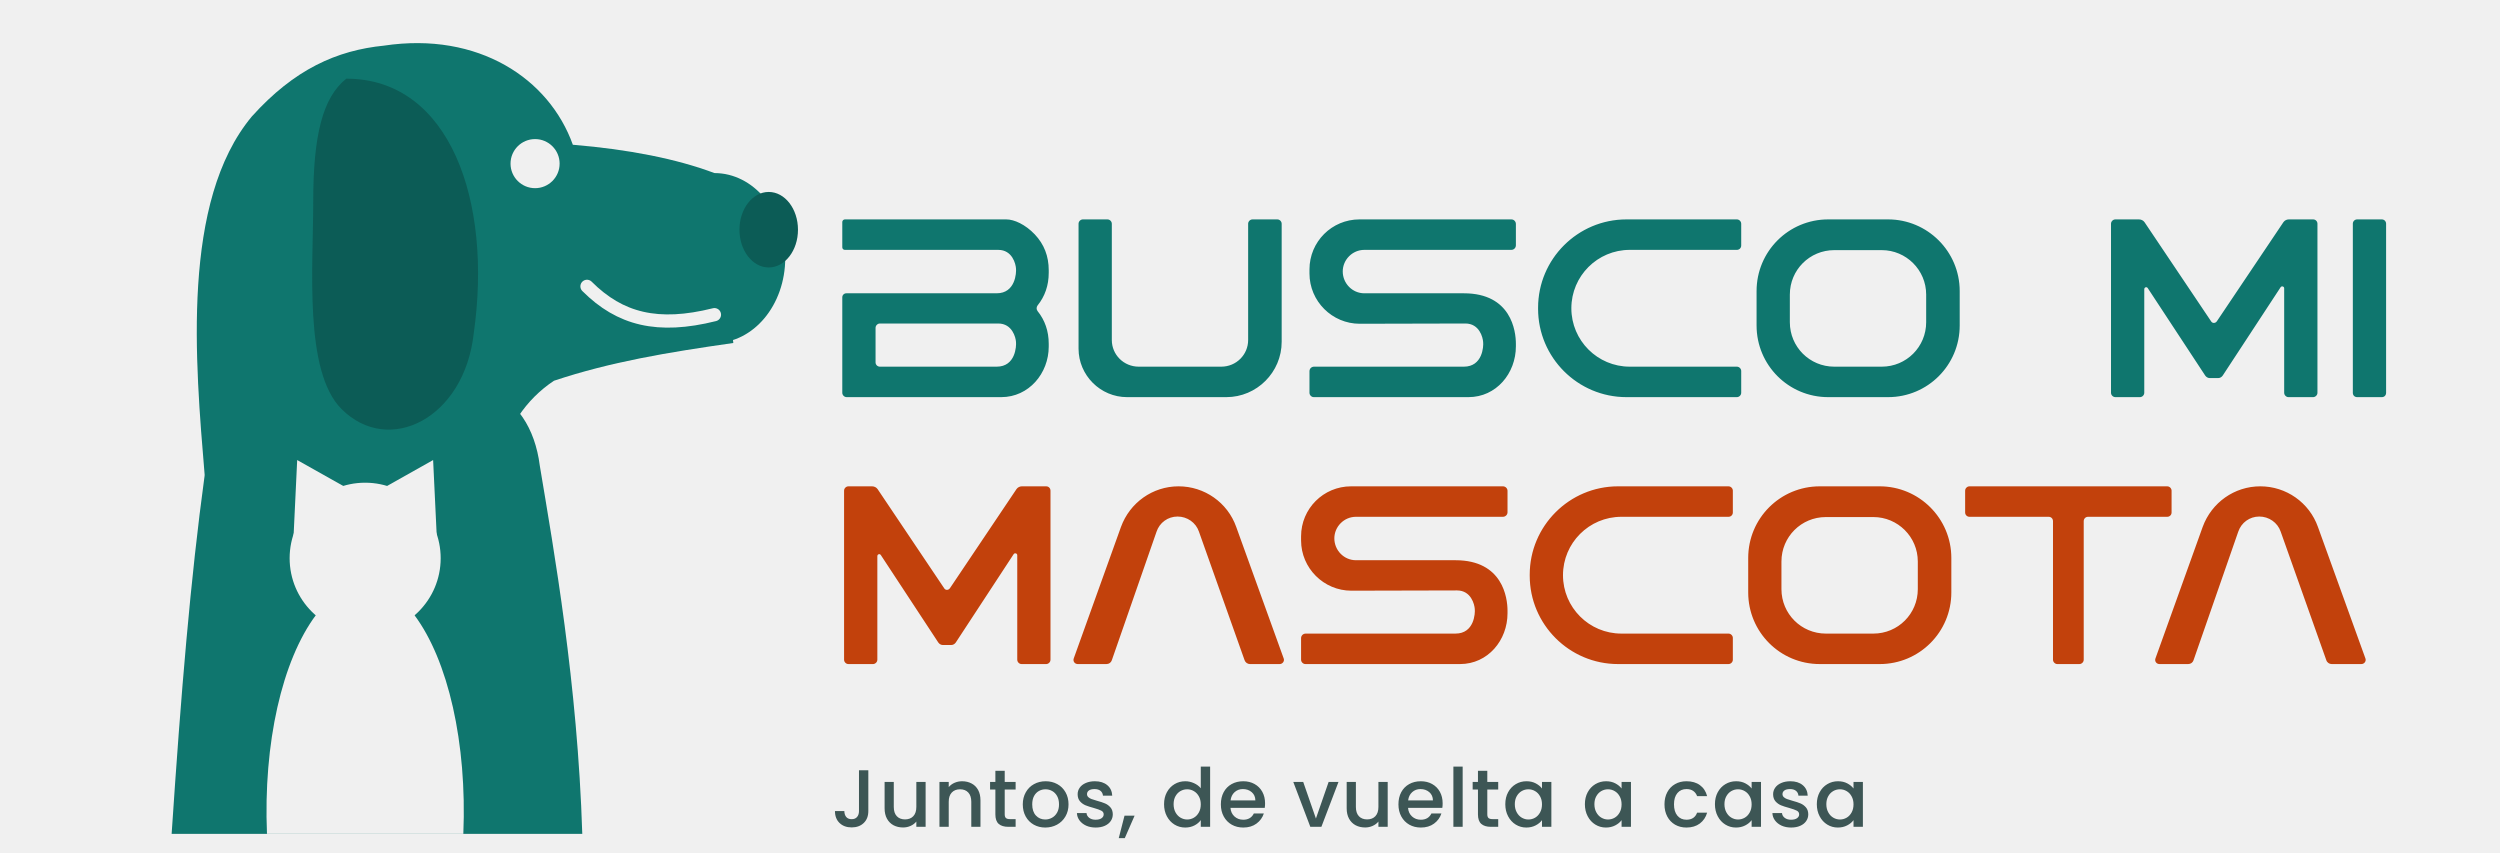
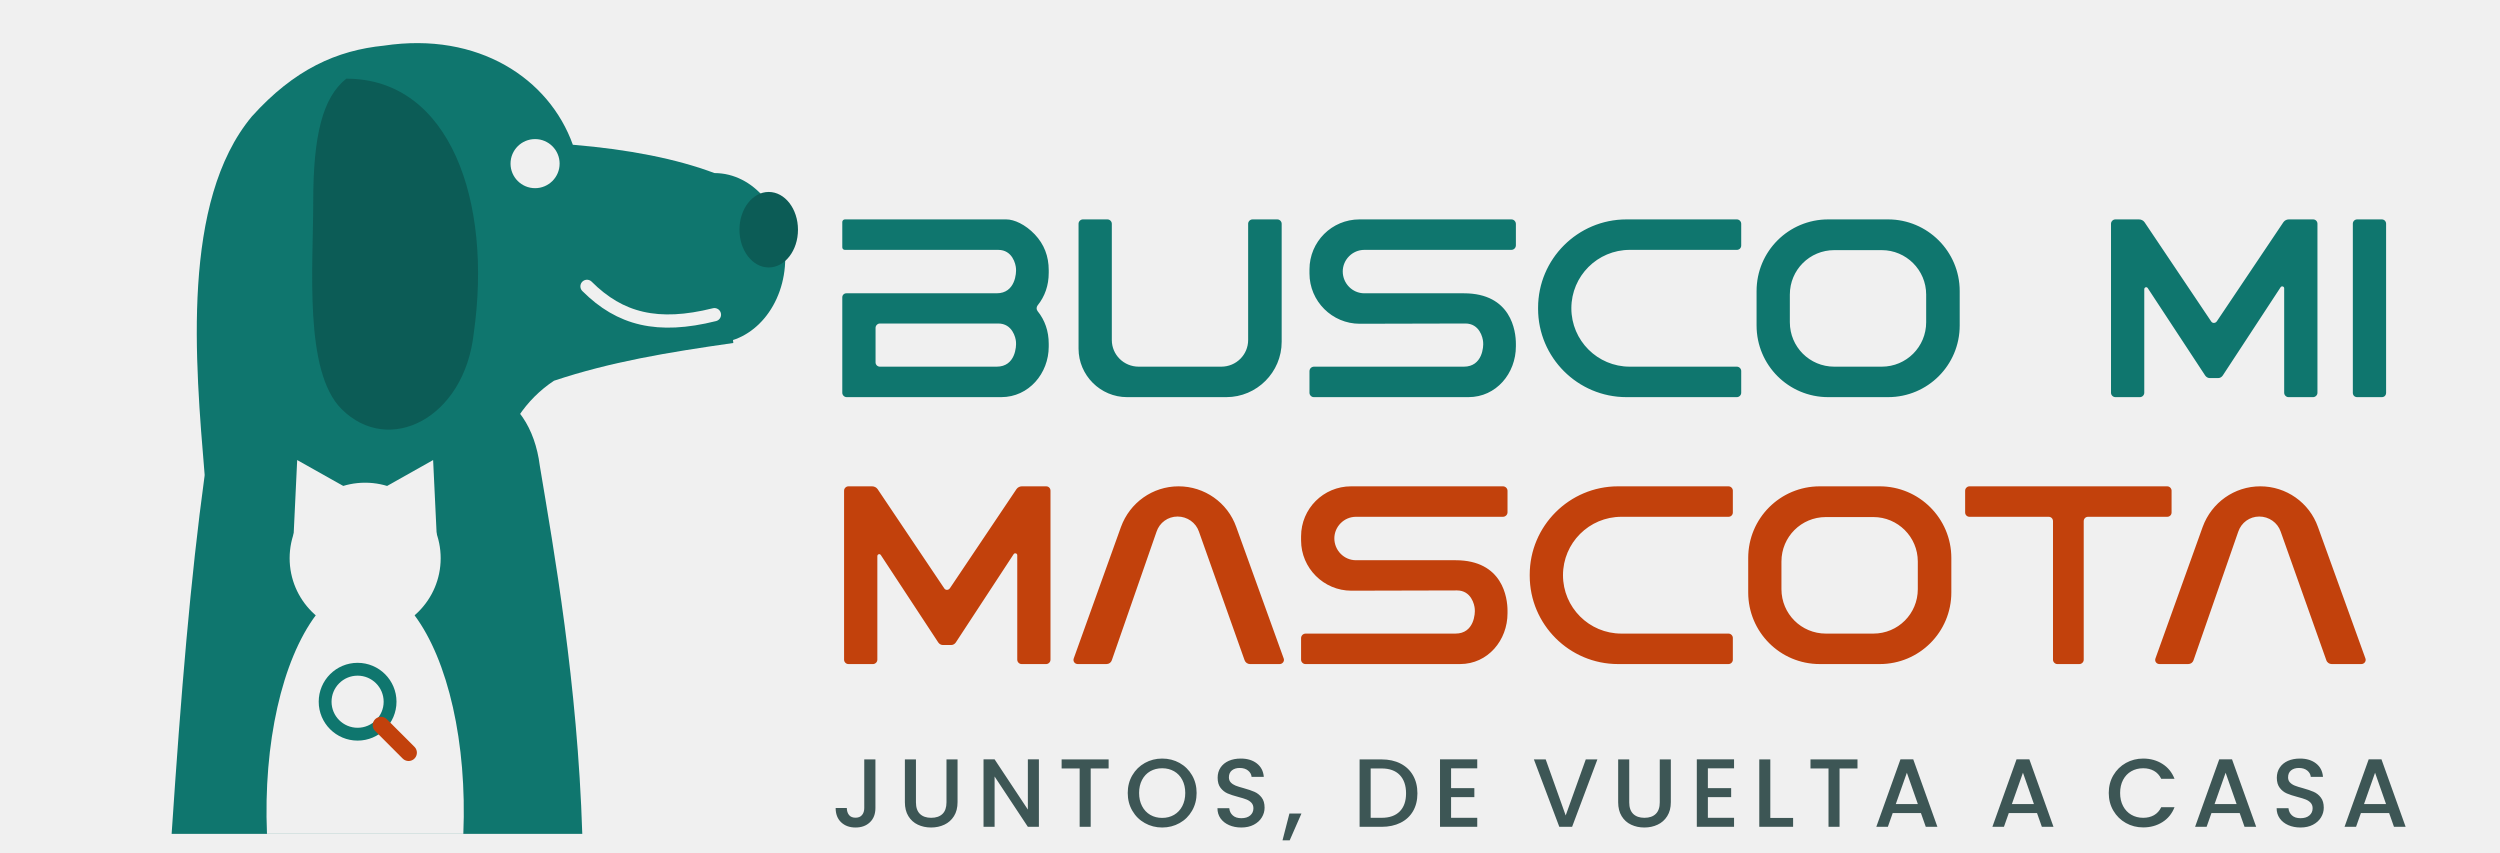
<svg xmlns="http://www.w3.org/2000/svg" viewBox="0 0 768 262" width="768" height="262" role="img" aria-label="Busco mi mascota. Juntos, de vuelta a casa">
  <g transform="translate(-6 0) scale(2.416667)">
    <defs>
      <mask id="k0" maskUnits="userSpaceOnUse" x="-20" y="-20" width="260" height="360">
        <rect x="-20" y="-20" width="260" height="360" fill="#fff" />
        <circle cx="130" cy="58" r="5.2" fill="#000" />
        <path d="M168 90 C156 93 148 91 141 84" fill="none" stroke="#000" stroke-width="2.8" stroke-linecap="round" />
        <g transform="translate(94 200) scale(.8) translate(-30 -100)">
          <g fill="#000">
            <circle cx="30" cy="27" r="20" />
            <path d="M11 22 L12 1 L28 10 Z" />
            <path d="M49 22 L48 1 L32 10 Z" />
            <path d="M17 42 C8 54 3 76 4 100 L56 100 C57 76 52 54 43 42 Z" />
          </g>
        </g>
      </mask>
    </defs>
    <g transform="translate(-7.5 -14) scale(.6)">
      <g mask="url(#k0)">
        <g fill="#0f766e">
          <path d="M60 124 C58 100 55 66 70 48 C79 38 88 34 98 33 C118 30 133 40 138 54 C150 55 160 57 168 60 L172 96 C158 98 146 100 134 104 C128 108 124 114 122 122 L100 134 Z" />
          <ellipse cx="168" cy="78" rx="15" ry="18" />
          <path d="M60 124 C57 146 55 170 53 200 L140 200 C139 168 134 140 131 122 C130 114 126 108 120 106 L100 96 Z" />
          <ellipse cx="179.5" cy="72" rx="6.2" ry="8" fill="#0c5c56" />
          <path fill="#0c5c56" d="M90 40 C112 40 121 66 117 94 C115 112 99 120 89 110 C81 102 83 80 83 66 C83 52 85 44 90 40 Z" />
        </g>
      </g>
+       <g transform="translate(94 200) scale(.8) translate(-30 -100)">
+         <circle cx="28" cy="65" r="8.6" fill="none" stroke="#0f766e" stroke-width="3.4" />
+         <line x1="34.2" y1="71.2" x2="41.5" y2="78.5" stroke="#c2410c" stroke-width="4.4" stroke-linecap="round" />
+       </g>
    </g>
  </g>
  <path fill="#0f766e" d="M322.17 83.78L322.17 83C322.17 78.71 320.76 75.04 317.88 72C314.99 68.96 311.56 67.4 309.14 67.4L259.53 67.4C259.14 67.4 258.75 67.79 258.75 68.18L258.75 75.98C258.75 76.45 259.14 76.76 259.53 76.76L306.65 76.76C311.01 76.76 312.03 81.13 312.11 82.45C312.26 83.78 311.95 90.1 306.18 90.1L260 90.1C259.3 90.1 258.75 90.64 258.75 91.35L258.75 120.67C258.75 121.38 259.38 122 260.08 122L307.58 122C316.08 122 322.17 114.67 322.17 106.48L322.17 105.62C322.17 101.72 321 98.37 318.74 95.56C318.35 95.01 318.35 94.39 318.74 93.84C321 91.03 322.17 87.68 322.17 83.78M306.18 112.64L270.3 112.64C269.6 112.64 268.97 112.09 268.97 111.31L268.97 100.71C268.97 100 269.6 99.38 270.3 99.38L306.65 99.38C311.01 99.38 312.03 103.75 312.11 105C312.26 106.4 311.95 112.64 306.18 112.64M392.4 67.4L384.76 67.4C384.06 67.4 383.43 68.02 383.43 68.73L383.43 104.45C383.43 108.97 379.77 112.64 375.17 112.64L349.82 112.64C345.21 112.64 341.55 108.97 341.55 104.45L341.55 68.73C341.55 68.02 340.92 67.4 340.22 67.4L332.66 67.4C331.95 67.4 331.33 68.02 331.33 68.73L331.33 107.1C331.33 115.29 338.04 122 346.23 122L376.73 122C386.09 122 393.73 114.36 393.73 105L393.73 68.73C393.73 68.02 393.11 67.4 392.4 67.4M419.12 90.1C415.45 90.1 412.49 87.06 412.49 83.39C412.49 79.8 415.45 76.76 419.12 76.76L464.28 76.76C465.06 76.76 465.68 76.14 465.68 75.36L465.68 68.8C465.68 68.02 465.06 67.4 464.28 67.4L417.63 67.4C409.13 67.4 402.27 74.26 402.27 82.77L402.27 84.01C402.27 92.52 409.21 99.46 417.71 99.46L450.16 99.38C454.53 99.38 455.54 103.75 455.62 105.07C455.78 106.4 455.46 112.64 449.69 112.64L403.67 112.64C402.89 112.64 402.27 113.26 402.27 114.04L402.27 120.67C402.27 121.38 402.89 122 403.59 122L451.1 122C459.68 122 465.68 114.67 465.68 106.4L465.68 105.62C465.68 101.72 464.28 90.1 449.69 90.1M500.66 76.76L533.58 76.76C534.28 76.76 534.9 76.21 534.9 75.43L534.9 68.73C534.9 68.02 534.28 67.4 533.58 67.4L499.65 67.4C484.67 67.4 472.5 79.57 472.5 94.54L472.5 94.86C472.5 109.83 484.67 122 499.65 122L533.58 122C534.28 122 534.9 121.38 534.9 120.67L534.9 113.97C534.9 113.26 534.28 112.64 533.58 112.64L500.66 112.64C490.76 112.64 482.72 104.61 482.72 94.7C482.72 84.79 490.76 76.76 500.66 76.76M580.02 67.4L561.62 67.4C549.45 67.4 539.62 77.23 539.62 89.4L539.62 100C539.62 112.17 549.45 122 561.62 122L580.02 122C592.19 122 602.02 112.17 602.02 100L602.02 89.4C602.02 77.23 592.11 67.4 580.02 67.4M591.72 98.99C591.72 106.56 585.64 112.64 578.07 112.64L563.49 112.64C555.92 112.64 549.84 106.56 549.84 98.99L549.84 90.49C549.84 82.92 555.92 76.84 563.49 76.84L578.07 76.84C585.56 76.84 591.72 82.92 591.72 90.49M703.1 67.4C702.48 67.4 701.85 67.71 701.46 68.26L681.03 98.68C680.56 99.38 679.62 99.38 679.23 98.68L658.8 68.26C658.41 67.71 657.78 67.4 657.08 67.4L649.83 67.4C649.13 67.4 648.5 68.02 648.5 68.73L648.5 120.67C648.5 121.38 649.13 122 649.83 122L657.39 122C658.1 122 658.72 121.38 658.72 120.67L658.72 88.85C658.72 88.23 659.5 87.99 659.81 88.54L677.44 115.37C677.75 115.84 678.3 116.15 678.84 116.15L681.42 116.15C681.96 116.15 682.51 115.84 682.82 115.37L700.61 88.23C700.92 87.76 701.7 87.99 701.7 88.54L701.7 120.67C701.7 121.38 702.32 122 703.02 122L710.59 122C711.29 122 711.92 121.38 711.92 120.67L711.92 68.73C711.92 68.02 711.37 67.4 710.59 67.4M731.69 122C732.47 122 733.01 121.45 733.01 120.67L733.01 68.73C733.01 68.02 732.47 67.4 731.69 67.4L724.12 67.4C723.34 67.4 722.79 68.02 722.79 68.73L722.79 120.67C722.79 121.45 723.34 122 724.12 122" />
  <path fill="#c2410c" d="M313.9 149.4C313.28 149.4 312.65 149.71 312.26 150.26L291.83 180.68C291.36 181.38 290.42 181.38 290.03 180.68L269.6 150.26C269.21 149.71 268.58 149.4 267.88 149.4L260.63 149.4C259.92 149.4 259.3 150.02 259.3 150.73L259.3 202.67C259.3 203.38 259.92 204 260.63 204L268.19 204C268.89 204 269.52 203.38 269.52 202.67L269.52 170.85C269.52 170.23 270.3 169.99 270.61 170.54L288.24 197.37C288.55 197.84 289.1 198.15 289.64 198.15L292.22 198.15C292.76 198.15 293.31 197.84 293.62 197.37L311.4 170.23C311.72 169.76 312.5 169.99 312.5 170.54L312.5 202.67C312.5 203.38 313.12 204 313.82 204L321.39 204C322.09 204 322.71 203.38 322.71 202.67L322.71 150.73C322.71 150.02 322.17 149.4 321.39 149.4M394.35 202.28L379.77 161.88C377.12 154.39 370.02 149.4 362.06 149.4C354.11 149.4 347.09 154.39 344.36 161.88L329.85 202.28C329.54 203.14 330.16 204 331.1 204L339.91 204C340.69 204 341.31 203.53 341.55 202.83L355.28 163.36C356.21 160.55 358.79 158.68 361.75 158.68C364.71 158.68 367.37 160.55 368.3 163.28L382.34 202.83C382.58 203.53 383.28 204 383.98 204L393.11 204C394.04 204 394.67 203.06 394.35 202.28M416.54 172.1C412.88 172.1 409.91 169.06 409.91 165.39C409.91 161.8 412.88 158.76 416.54 158.76L461.7 158.76C462.48 158.76 463.11 158.14 463.11 157.36L463.11 150.8C463.11 150.02 462.48 149.4 461.7 149.4L415.06 149.4C406.56 149.4 399.69 156.26 399.69 164.77L399.69 166.01C399.69 174.52 406.64 181.46 415.14 181.46L447.59 181.38C451.95 181.38 452.97 185.75 453.05 187.07C453.2 188.4 452.89 194.64 447.12 194.64L401.1 194.64C400.32 194.64 399.69 195.26 399.69 196.04L399.69 202.67C399.69 203.38 400.32 204 401.02 204L448.52 204C457.1 204 463.11 196.67 463.11 188.4L463.11 187.62C463.11 183.72 461.7 172.1 447.12 172.1M498.09 158.76L531 158.76C531.71 158.76 532.33 158.21 532.33 157.43L532.33 150.73C532.33 150.02 531.71 149.4 531 149.4L497.07 149.4C482.1 149.4 469.93 161.57 469.93 176.54L469.93 176.86C469.93 191.83 482.1 204 497.07 204L531 204C531.71 204 532.33 203.38 532.33 202.67L532.33 195.97C532.33 195.26 531.71 194.64 531 194.64L498.09 194.64C488.18 194.64 480.15 186.61 480.15 176.7C480.15 166.79 488.18 158.76 498.09 158.76M577.45 149.4L559.04 149.4C546.87 149.4 537.05 159.23 537.05 171.4L537.05 182C537.05 194.17 546.87 204 559.04 204L577.45 204C589.62 204 599.45 194.17 599.45 182L599.45 171.4C599.45 159.23 589.54 149.4 577.45 149.4M589.15 180.99C589.15 188.56 583.07 194.64 575.5 194.64L560.91 194.64C553.35 194.64 547.26 188.56 547.26 180.99L547.26 172.49C547.26 164.92 553.35 158.84 560.91 158.84L575.5 158.84C582.99 158.84 589.15 164.92 589.15 172.49M605.02 149.4C604.32 149.4 603.69 150.02 603.69 150.73L603.69 157.43C603.69 158.21 604.32 158.76 605.02 158.76L629.36 158.76C630.14 158.76 630.68 159.38 630.68 160.09L630.68 202.67C630.68 203.38 631.31 204 632.01 204L638.79 204C639.5 204 640.12 203.38 640.12 202.67L640.12 160.09C640.12 159.38 640.67 158.76 641.45 158.76L665.78 158.76C666.48 158.76 667.11 158.21 667.11 157.43L667.11 150.73C667.11 150.02 666.48 149.4 665.78 149.4M726.66 202.28L712.07 161.88C709.42 154.39 702.32 149.4 694.37 149.4C686.41 149.4 679.39 154.39 676.66 161.88L662.15 202.28C661.84 203.14 662.46 204 663.4 204L672.21 204C672.99 204 673.62 203.53 673.85 202.83L687.58 163.36C688.52 160.55 691.09 158.68 694.05 158.68C697.02 158.68 699.67 160.55 700.61 163.28L714.65 202.83C714.88 203.53 715.58 204 716.28 204L725.41 204C726.35 204 726.97 203.06 726.66 202.28" />
-   <path fill="#3d5655" d="M263.88 236.63L266.75 236.63L266.75 249.15Q266.75 251.47 265.34 252.82Q263.93 254.18 261.63 254.18L261.63 254.18Q259.32 254.18 257.91 252.82Q256.5 251.47 256.5 249.15L256.5 249.15L259.38 249.15Q259.4 250.3 259.96 250.97Q260.52 251.65 261.63 251.65L261.63 251.65Q262.73 251.65 263.3 250.96Q263.88 250.28 263.88 249.15L263.88 249.15L263.88 236.63M281.5 240.22L284.35 240.22L284.35 254L281.5 254L281.5 252.38Q280.82 253.22 279.74 253.71Q278.65 254.2 277.43 254.2L277.43 254.2Q275.8 254.2 274.51 253.53Q273.23 252.85 272.49 251.53Q271.75 250.2 271.75 248.32L271.75 248.32L271.75 240.22L274.57 240.22L274.57 247.9Q274.57 249.75 275.5 250.74Q276.43 251.72 278.02 251.72L278.02 251.72Q279.63 251.72 280.56 250.74Q281.5 249.75 281.5 247.9L281.5 247.9L281.5 240.22M295.55 240Q297.18 240 298.46 240.68Q299.75 241.35 300.48 242.68Q301.2 244 301.2 245.88L301.2 245.88L301.2 254L298.38 254L298.38 246.3Q298.38 244.45 297.45 243.46Q296.53 242.47 294.93 242.47L294.93 242.47Q293.33 242.47 292.39 243.46Q291.45 244.45 291.45 246.3L291.45 246.3L291.45 254L288.6 254L288.6 240.22L291.45 240.22L291.45 241.8Q292.15 240.95 293.24 240.47Q294.33 240 295.55 240L295.55 240M312 242.55L308.65 242.55L308.65 250.18Q308.65 250.95 309.01 251.29Q309.38 251.63 310.25 251.63L310.25 251.63L312 251.63L312 254L309.75 254Q307.83 254 306.8 253.1Q305.78 252.2 305.78 250.18L305.78 250.18L305.78 242.55L304.15 242.55L304.15 240.22L305.78 240.22L305.78 236.8L308.65 236.8L308.65 240.22L312 240.22L312 242.55M321.1 254.22Q319.15 254.22 317.58 253.34Q316 252.45 315.1 250.84Q314.2 249.22 314.2 247.1L314.2 247.1Q314.2 245 315.13 243.38Q316.05 241.75 317.65 240.88Q319.25 240 321.23 240L321.23 240Q323.2 240 324.8 240.88Q326.4 241.75 327.33 243.38Q328.25 245 328.25 247.1L328.25 247.1Q328.25 249.2 327.3 250.82Q326.35 252.45 324.71 253.34Q323.08 254.22 321.1 254.22L321.1 254.22M321.1 251.75Q322.2 251.75 323.16 251.22Q324.13 250.7 324.73 249.65Q325.33 248.6 325.33 247.1L325.33 247.1Q325.33 245.6 324.75 244.56Q324.18 243.53 323.23 243Q322.28 242.47 321.18 242.47L321.18 242.47Q320.08 242.47 319.14 243Q318.2 243.53 317.65 244.56Q317.1 245.6 317.1 247.1L317.1 247.1Q317.1 249.32 318.24 250.54Q319.38 251.75 321.1 251.75L321.1 251.75M336.58 254.22Q334.95 254.22 333.66 253.64Q332.38 253.05 331.63 252.04Q330.88 251.03 330.83 249.78L330.83 249.78L333.78 249.78Q333.85 250.65 334.61 251.24Q335.38 251.82 336.53 251.82L336.53 251.82Q337.73 251.82 338.39 251.36Q339.05 250.9 339.05 250.18L339.05 250.18Q339.05 249.4 338.31 249.03Q337.58 248.65 335.98 248.2L335.98 248.2Q334.43 247.78 333.45 247.38Q332.48 246.97 331.76 246.15Q331.05 245.32 331.05 243.97L331.05 243.97Q331.05 242.88 331.7 241.96Q332.35 241.05 333.56 240.53Q334.78 240 336.35 240L336.35 240Q338.7 240 340.14 241.19Q341.58 242.38 341.68 244.43L341.68 244.43L338.83 244.43Q338.75 243.5 338.08 242.95Q337.4 242.4 336.25 242.4L336.25 242.4Q335.13 242.4 334.53 242.82Q333.93 243.25 333.93 243.95L333.93 243.95Q333.93 244.5 334.33 244.88Q334.73 245.25 335.3 245.46Q335.88 245.68 337 246L337 246Q338.5 246.4 339.46 246.81Q340.43 247.22 341.13 248.03Q341.83 248.82 341.85 250.15L341.85 250.15Q341.85 251.32 341.2 252.25Q340.55 253.18 339.36 253.7Q338.18 254.22 336.58 254.22L336.58 254.22M345.45 250.57L348.55 250.57L345.53 257.48L343.68 257.48L345.45 250.57M357.6 247.05Q357.6 244.97 358.46 243.38Q359.33 241.78 360.81 240.89Q362.3 240 364.13 240L364.13 240Q365.48 240 366.79 240.59Q368.1 241.18 368.88 242.15L368.88 242.15L368.88 235.5L371.75 235.5L371.75 254L368.88 254L368.88 251.93Q368.18 252.93 366.94 253.57Q365.7 254.22 364.1 254.22L364.1 254.22Q362.3 254.22 360.81 253.31Q359.33 252.4 358.46 250.76Q357.6 249.13 357.6 247.05L357.6 247.05M368.88 247.1Q368.88 245.68 368.29 244.63Q367.7 243.57 366.75 243.03Q365.8 242.47 364.7 242.47L364.7 242.47Q363.6 242.47 362.65 243.01Q361.7 243.55 361.11 244.59Q360.53 245.63 360.53 247.05L360.53 247.05Q360.53 248.47 361.11 249.55Q361.7 250.63 362.66 251.19Q363.63 251.75 364.7 251.75L364.7 251.75Q365.8 251.75 366.75 251.2Q367.7 250.65 368.29 249.59Q368.88 248.53 368.88 247.1L368.88 247.1M388.63 246.78Q388.63 247.55 388.53 248.18L388.53 248.18L378 248.18Q378.13 249.82 379.23 250.82Q380.33 251.82 381.93 251.82L381.93 251.82Q384.23 251.82 385.18 249.9L385.18 249.9L388.25 249.9Q387.63 251.8 385.99 253.01Q384.35 254.22 381.93 254.22L381.93 254.22Q379.95 254.22 378.39 253.34Q376.83 252.45 375.94 250.84Q375.05 249.22 375.05 247.1L375.05 247.1Q375.05 244.97 375.91 243.36Q376.78 241.75 378.34 240.88Q379.9 240 381.93 240L381.93 240Q383.88 240 385.4 240.85Q386.93 241.7 387.78 243.24Q388.63 244.78 388.63 246.78L388.63 246.78M378.03 245.88L385.65 245.88Q385.63 244.3 384.53 243.35Q383.43 242.4 381.8 242.4L381.8 242.4Q380.33 242.4 379.28 243.34Q378.23 244.28 378.03 245.88L378.03 245.88M400.35 240.22L404.25 251.45L408.15 240.22L411.18 240.22L405.93 254L402.53 254L397.3 240.22L400.35 240.22M423.45 240.22L426.3 240.22L426.3 254L423.45 254L423.45 252.38Q422.78 253.22 421.69 253.71Q420.6 254.2 419.38 254.2L419.38 254.2Q417.75 254.2 416.46 253.53Q415.18 252.85 414.44 251.53Q413.7 250.2 413.7 248.32L413.7 248.32L413.7 240.22L416.53 240.22L416.53 247.9Q416.53 249.75 417.45 250.74Q418.38 251.72 419.98 251.72L419.98 251.72Q421.58 251.72 422.51 250.74Q423.45 249.75 423.45 247.9L423.45 247.9L423.45 240.22M443.18 246.78Q443.18 247.55 443.08 248.18L443.08 248.18L432.55 248.18Q432.68 249.82 433.78 250.82Q434.88 251.82 436.48 251.82L436.48 251.82Q438.78 251.82 439.73 249.9L439.73 249.9L442.8 249.9Q442.18 251.8 440.54 253.01Q438.9 254.22 436.48 254.22L436.48 254.22Q434.5 254.22 432.94 253.34Q431.38 252.45 430.49 250.84Q429.6 249.22 429.6 247.1L429.6 247.1Q429.6 244.97 430.46 243.36Q431.33 241.75 432.89 240.88Q434.45 240 436.48 240L436.48 240Q438.43 240 439.95 240.85Q441.48 241.7 442.33 243.24Q443.18 244.78 443.18 246.78L443.18 246.78M432.58 245.88L440.2 245.88Q440.18 244.3 439.08 243.35Q437.98 242.4 436.35 242.4L436.35 242.4Q434.88 242.4 433.83 243.34Q432.78 244.28 432.58 245.88L432.58 245.88M446.48 235.5L449.33 235.5L449.33 254L446.48 254L446.48 235.5M460.25 242.55L456.9 242.55L456.9 250.18Q456.9 250.95 457.26 251.29Q457.63 251.63 458.5 251.63L458.5 251.63L460.25 251.63L460.25 254L458 254Q456.08 254 455.05 253.1Q454.03 252.2 454.03 250.18L454.03 250.18L454.03 242.55L452.4 242.55L452.4 240.22L454.03 240.22L454.03 236.8L456.9 236.8L456.9 240.22L460.25 240.22L460.25 242.55M462.43 247.05Q462.43 244.97 463.29 243.38Q464.15 241.78 465.64 240.89Q467.13 240 468.93 240L468.93 240Q470.55 240 471.76 240.64Q472.98 241.28 473.7 242.22L473.7 242.22L473.7 240.22L476.58 240.22L476.58 254L473.7 254L473.7 251.95Q472.98 252.93 471.73 253.57Q470.48 254.22 468.88 254.22L468.88 254.22Q467.1 254.22 465.63 253.31Q464.15 252.4 463.29 250.76Q462.43 249.13 462.43 247.05L462.43 247.05M473.7 247.1Q473.7 245.68 473.11 244.63Q472.53 243.57 471.58 243.03Q470.63 242.47 469.53 242.47L469.53 242.47Q468.43 242.47 467.48 243.01Q466.53 243.55 465.94 244.59Q465.35 245.63 465.35 247.05L465.35 247.05Q465.35 248.47 465.94 249.55Q466.53 250.63 467.49 251.19Q468.45 251.75 469.53 251.75L469.53 251.75Q470.63 251.75 471.58 251.2Q472.53 250.65 473.11 249.59Q473.7 248.53 473.7 247.1L473.7 247.1M486.88 247.05Q486.88 244.97 487.74 243.38Q488.6 241.78 490.09 240.89Q491.58 240 493.38 240L493.38 240Q495 240 496.21 240.64Q497.43 241.28 498.15 242.22L498.15 242.22L498.15 240.22L501.03 240.22L501.03 254L498.15 254L498.15 251.95Q497.43 252.93 496.18 253.57Q494.93 254.22 493.33 254.22L493.33 254.22Q491.55 254.22 490.08 253.31Q488.6 252.4 487.74 250.76Q486.88 249.13 486.88 247.05L486.88 247.05M498.15 247.1Q498.15 245.68 497.56 244.63Q496.98 243.57 496.03 243.03Q495.08 242.47 493.98 242.47L493.98 242.47Q492.88 242.47 491.93 243.01Q490.98 243.55 490.39 244.59Q489.8 245.63 489.8 247.05L489.8 247.05Q489.8 248.47 490.39 249.55Q490.98 250.63 491.94 251.19Q492.9 251.75 493.98 251.75L493.98 251.75Q495.08 251.75 496.03 251.2Q496.98 250.65 497.56 249.59Q498.15 248.53 498.15 247.1L498.15 247.1M511.33 247.1Q511.33 244.97 512.19 243.36Q513.05 241.75 514.58 240.88Q516.1 240 518.08 240L518.08 240Q520.58 240 522.21 241.19Q523.85 242.38 524.43 244.57L524.43 244.57L521.35 244.57Q520.98 243.55 520.15 242.97Q519.33 242.4 518.08 242.4L518.08 242.4Q516.33 242.4 515.29 243.64Q514.25 244.88 514.25 247.1L514.25 247.1Q514.25 249.32 515.29 250.57Q516.33 251.82 518.08 251.82L518.08 251.82Q520.55 251.82 521.35 249.65L521.35 249.65L524.43 249.65Q523.83 251.75 522.18 252.99Q520.53 254.22 518.08 254.22L518.08 254.22Q516.1 254.22 514.58 253.34Q513.05 252.45 512.19 250.84Q511.33 249.22 511.33 247.1L511.33 247.1M526.83 247.05Q526.83 244.97 527.69 243.38Q528.55 241.78 530.04 240.89Q531.53 240 533.33 240L533.33 240Q534.95 240 536.16 240.64Q537.38 241.28 538.1 242.22L538.1 242.22L538.1 240.22L540.98 240.22L540.98 254L538.1 254L538.1 251.95Q537.38 252.93 536.13 253.57Q534.88 254.22 533.28 254.22L533.28 254.22Q531.5 254.22 530.03 253.31Q528.55 252.4 527.69 250.76Q526.83 249.13 526.83 247.05L526.83 247.05M538.1 247.1Q538.1 245.68 537.51 244.63Q536.93 243.57 535.98 243.03Q535.03 242.47 533.93 242.47L533.93 242.47Q532.83 242.47 531.88 243.01Q530.93 243.55 530.34 244.59Q529.75 245.63 529.75 247.05L529.75 247.05Q529.75 248.47 530.34 249.55Q530.93 250.63 531.89 251.19Q532.85 251.75 533.93 251.75L533.93 251.75Q535.03 251.75 535.98 251.2Q536.93 250.65 537.51 249.59Q538.1 248.53 538.1 247.1L538.1 247.1M550.23 254.22Q548.6 254.22 547.31 253.64Q546.03 253.05 545.28 252.04Q544.53 251.03 544.48 249.78L544.48 249.78L547.43 249.78Q547.5 250.65 548.26 251.24Q549.03 251.82 550.18 251.82L550.18 251.82Q551.38 251.82 552.04 251.36Q552.7 250.9 552.7 250.18L552.7 250.18Q552.7 249.4 551.96 249.03Q551.23 248.65 549.63 248.2L549.63 248.2Q548.08 247.78 547.1 247.38Q546.13 246.97 545.41 246.15Q544.7 245.32 544.7 243.97L544.7 243.97Q544.7 242.88 545.35 241.96Q546 241.05 547.21 240.53Q548.43 240 550 240L550 240Q552.35 240 553.79 241.19Q555.23 242.38 555.33 244.43L555.33 244.43L552.48 244.43Q552.4 243.5 551.73 242.95Q551.05 242.4 549.9 242.4L549.9 242.4Q548.78 242.4 548.18 242.82Q547.58 243.25 547.58 243.95L547.58 243.95Q547.58 244.5 547.98 244.88Q548.38 245.25 548.95 245.46Q549.53 245.68 550.65 246L550.65 246Q552.15 246.4 553.11 246.81Q554.08 247.22 554.78 248.03Q555.48 248.82 555.5 250.15L555.5 250.15Q555.5 251.32 554.85 252.25Q554.2 253.18 553.01 253.7Q551.83 254.22 550.23 254.22L550.23 254.22M558.13 247.05Q558.13 244.97 558.99 243.38Q559.85 241.78 561.34 240.89Q562.83 240 564.63 240L564.63 240Q566.25 240 567.46 240.64Q568.68 241.28 569.4 242.22L569.4 242.22L569.4 240.22L572.28 240.22L572.28 254L569.4 254L569.4 251.95Q568.68 252.93 567.43 253.57Q566.18 254.22 564.58 254.22L564.58 254.22Q562.8 254.22 561.33 253.31Q559.85 252.4 558.99 250.76Q558.13 249.13 558.13 247.05L558.13 247.05M569.4 247.1Q569.4 245.68 568.81 244.63Q568.23 243.57 567.28 243.03Q566.33 242.47 565.23 242.47L565.23 242.47Q564.13 242.47 563.18 243.01Q562.23 243.55 561.64 244.59Q561.05 245.63 561.05 247.05L561.05 247.05Q561.05 248.47 561.64 249.55Q562.23 250.63 563.19 251.19Q564.15 251.75 565.23 251.75L565.23 251.75Q566.33 251.75 567.28 251.2Q568.23 250.65 568.81 249.59Q569.4 248.53 569.4 247.1L569.4 247.1" />
+   <path fill="#3d5655" d="M265.5 233.29L268.93 233.29L268.93 248.22Q268.93 250.99 267.24 252.6Q265.56 254.21 262.82 254.21L262.82 254.21Q260.08 254.21 258.39 252.6Q256.71 250.99 256.71 248.22L256.71 248.22L260.14 248.22Q260.17 249.59 260.84 250.4Q261.51 251.2 262.82 251.2L262.82 251.2Q264.13 251.2 264.81 250.38Q265.5 249.56 265.5 248.22L265.5 248.22L265.5 233.29M277.98 233.29L281.38 233.29L281.38 246.49Q281.38 248.85 282.61 250.04Q283.85 251.23 286.06 251.23L286.06 251.23Q288.29 251.23 289.53 250.04Q290.76 248.85 290.76 246.49L290.76 246.49L290.76 233.29L294.16 233.29L294.16 246.43Q294.16 248.97 293.06 250.72Q291.95 252.48 290.11 253.34Q288.26 254.21 286.03 254.21L286.03 254.21Q283.79 254.21 281.96 253.34Q280.13 252.48 279.05 250.72Q277.98 248.97 277.98 246.43L277.98 246.43L277.98 233.29M319.15 233.27L319.15 254L315.76 254L305.54 238.54L305.54 254L302.14 254L302.14 233.27L305.54 233.27L315.76 248.7L315.76 233.27L319.15 233.27M326.13 233.29L340.57 233.29L340.57 236.07L335.06 236.07L335.06 254L331.67 254L331.67 236.07L326.13 236.07L326.13 233.29M357.02 254.21Q354.13 254.21 351.7 252.85Q349.27 251.5 347.86 249.07Q346.44 246.64 346.44 243.6L346.44 243.6Q346.44 240.56 347.86 238.15Q349.27 235.74 351.7 234.38Q354.13 233.03 357.02 233.03L357.02 233.03Q359.94 233.03 362.37 234.38Q364.79 235.74 366.19 238.15Q367.6 240.56 367.6 243.6L367.6 243.6Q367.6 246.64 366.19 249.07Q364.79 251.5 362.37 252.85Q359.94 254.21 357.02 254.21L357.02 254.21M357.02 251.26Q359.07 251.26 360.68 250.32Q362.29 249.38 363.2 247.64Q364.11 245.9 364.11 243.6L364.11 243.6Q364.11 241.31 363.2 239.58Q362.29 237.85 360.68 236.93Q359.07 236.01 357.02 236.01L357.02 236.01Q354.96 236.01 353.35 236.93Q351.75 237.85 350.84 239.58Q349.93 241.31 349.93 243.6L349.93 243.6Q349.93 245.9 350.84 247.64Q351.75 249.38 353.35 250.32Q354.96 251.26 357.02 251.26L357.02 251.26M381.33 254.21Q379.24 254.21 377.58 253.48Q375.91 252.75 374.95 251.41Q374 250.07 374 248.28L374 248.28L377.63 248.28Q377.75 249.62 378.69 250.48Q379.63 251.35 381.33 251.35L381.33 251.35Q383.09 251.35 384.07 250.5Q385.05 249.65 385.05 248.31L385.05 248.31Q385.05 247.27 384.44 246.61Q383.83 245.96 382.92 245.6Q382.01 245.24 380.41 244.82L380.41 244.82Q378.38 244.29 377.11 243.74Q375.85 243.19 374.95 242.02Q374.06 240.86 374.06 238.93L374.06 238.93Q374.06 237.14 374.95 235.8Q375.85 234.46 377.46 233.74Q379.06 233.03 381.18 233.03L381.18 233.03Q384.19 233.03 386.11 234.53Q388.03 236.04 388.24 238.66L388.24 238.66L384.49 238.66Q384.4 237.53 383.41 236.72Q382.43 235.92 380.82 235.92L380.82 235.92Q379.36 235.92 378.44 236.66Q377.52 237.41 377.52 238.81L377.52 238.81Q377.52 239.76 378.1 240.37Q378.68 240.98 379.57 241.34Q380.47 241.7 382.01 242.11L382.01 242.11Q384.07 242.68 385.37 243.25Q386.66 243.81 387.57 244.99Q388.48 246.16 388.48 248.13L388.48 248.13Q388.48 249.71 387.63 251.11Q386.78 252.51 385.16 253.36Q383.53 254.21 381.33 254.21L381.33 254.21M396.11 249.92L399.8 249.92L396.2 258.14L393.99 258.14L396.11 249.92M424.44 233.29Q427.74 233.29 430.23 234.56Q432.72 235.83 434.08 238.2Q435.43 240.56 435.43 243.72L435.43 243.72Q435.43 246.88 434.08 249.2Q432.72 251.53 430.23 252.76Q427.74 254 424.44 254L424.44 254L417.67 254L417.67 233.29L424.44 233.29M424.44 251.23Q428.07 251.23 430.01 249.26Q431.94 247.3 431.94 243.72L431.94 243.72Q431.94 240.12 430.01 238.09Q428.07 236.07 424.44 236.07L424.44 236.07L421.07 236.07L421.07 251.23L424.44 251.23M453.81 236.04L445.77 236.04L445.77 242.11L452.92 242.11L452.92 244.88L445.77 244.88L445.77 251.23L453.81 251.23L453.81 254L442.37 254L442.37 233.27L453.81 233.27L453.81 236.04M487.15 233.29L490.72 233.29L482.95 254L479.02 254L471.21 233.29L474.84 233.29L480.98 250.51L487.15 233.29M497.1 233.29L500.5 233.29L500.5 246.49Q500.5 248.85 501.73 250.04Q502.97 251.23 505.17 251.23L505.17 251.23Q507.41 251.23 508.64 250.04Q509.88 248.85 509.88 246.49L509.88 246.49L509.88 233.29L513.28 233.29L513.28 246.43Q513.28 248.97 512.17 250.72Q511.07 252.48 509.22 253.34Q507.38 254.21 505.14 254.21L505.14 254.21Q502.91 254.21 501.08 253.34Q499.24 252.48 498.17 250.72Q497.1 248.97 497.1 246.43L497.1 246.43L497.1 233.29M532.7 236.04L524.66 236.04L524.66 242.11L531.81 242.11L531.81 244.88L524.66 244.88L524.66 251.23L532.7 251.23L532.7 254L521.26 254L521.26 233.27L532.7 233.27L532.7 236.04M543.84 233.29L543.84 251.26L550.84 251.26L550.84 254L540.45 254L540.45 233.29L543.84 233.29M556.18 233.29L570.62 233.29L570.62 236.07L565.11 236.07L565.11 254L561.72 254L561.72 236.07L556.18 236.07L556.18 233.29M591.6 254L590.11 249.77L581.44 249.77L579.95 254L576.4 254L583.82 233.27L587.75 233.27L595.17 254L591.6 254M582.39 247L589.16 247L585.79 237.38L582.39 247M627.26 254L625.77 249.77L617.1 249.77L615.61 254L612.06 254L619.48 233.27L623.42 233.27L630.83 254L627.26 254M618.05 247L624.82 247L621.45 237.38L618.05 247M647.81 243.6Q647.81 240.56 649.23 238.15Q650.65 235.74 653.07 234.38Q655.5 233.03 658.39 233.03L658.39 233.03Q661.7 233.03 664.27 234.65Q666.85 236.27 668.01 239.25L668.01 239.25L663.93 239.25Q663.13 237.61 661.7 236.81Q660.27 236.01 658.39 236.01L658.39 236.01Q656.34 236.01 654.73 236.93Q653.12 237.85 652.21 239.58Q651.3 241.31 651.3 243.6L651.3 243.6Q651.3 245.9 652.21 247.62Q653.12 249.35 654.73 250.29Q656.34 251.23 658.39 251.23L658.39 251.23Q660.27 251.23 661.7 250.43Q663.13 249.62 663.93 247.98L663.93 247.98L668.01 247.98Q666.85 250.96 664.27 252.57Q661.7 254.18 658.39 254.18L658.39 254.18Q655.47 254.18 653.06 252.82Q650.65 251.47 649.23 249.05Q647.81 246.64 647.81 243.6L647.81 243.6M689.52 254L688.03 249.77L679.36 249.77L677.87 254L674.33 254L681.75 233.27L685.68 233.27L693.1 254L689.52 254M680.32 247L687.08 247L683.71 237.38L680.32 247M706.71 254.21Q704.63 254.21 702.96 253.48Q701.29 252.75 700.34 251.41Q699.38 250.07 699.38 248.28L699.38 248.28L703.02 248.28Q703.14 249.62 704.08 250.48Q705.01 251.35 706.71 251.35L706.71 251.35Q708.47 251.35 709.45 250.5Q710.44 249.65 710.44 248.31L710.44 248.31Q710.44 247.27 709.83 246.61Q709.22 245.96 708.31 245.6Q707.4 245.24 705.79 244.82L705.79 244.82Q703.76 244.29 702.5 243.74Q701.23 243.19 700.34 242.02Q699.44 240.86 699.44 238.93L699.44 238.93Q699.44 237.14 700.34 235.8Q701.23 234.46 702.84 233.74Q704.45 233.03 706.56 233.03L706.56 233.03Q709.57 233.03 711.49 234.53Q713.42 236.04 713.62 238.66L713.62 238.66L709.87 238.66Q709.78 237.53 708.8 236.72Q707.82 235.92 706.21 235.92L706.21 235.92Q704.75 235.92 703.82 236.66Q702.9 237.41 702.9 238.81L702.9 238.81Q702.9 239.76 703.48 240.37Q704.06 240.98 704.96 241.34Q705.85 241.7 707.4 242.11L707.4 242.11Q709.45 242.68 710.75 243.25Q712.05 243.81 712.95 244.99Q713.86 246.16 713.86 248.13L713.86 248.13Q713.86 249.71 713.01 251.11Q712.16 252.51 710.54 253.36Q708.92 254.21 706.71 254.21L706.71 254.21M735.43 254L733.94 249.77L725.27 249.77L723.78 254L720.24 254L727.66 233.27L731.59 233.27L739.01 254L735.43 254M726.23 247L732.99 247L729.62 237.38L726.23 247" />
</svg>
